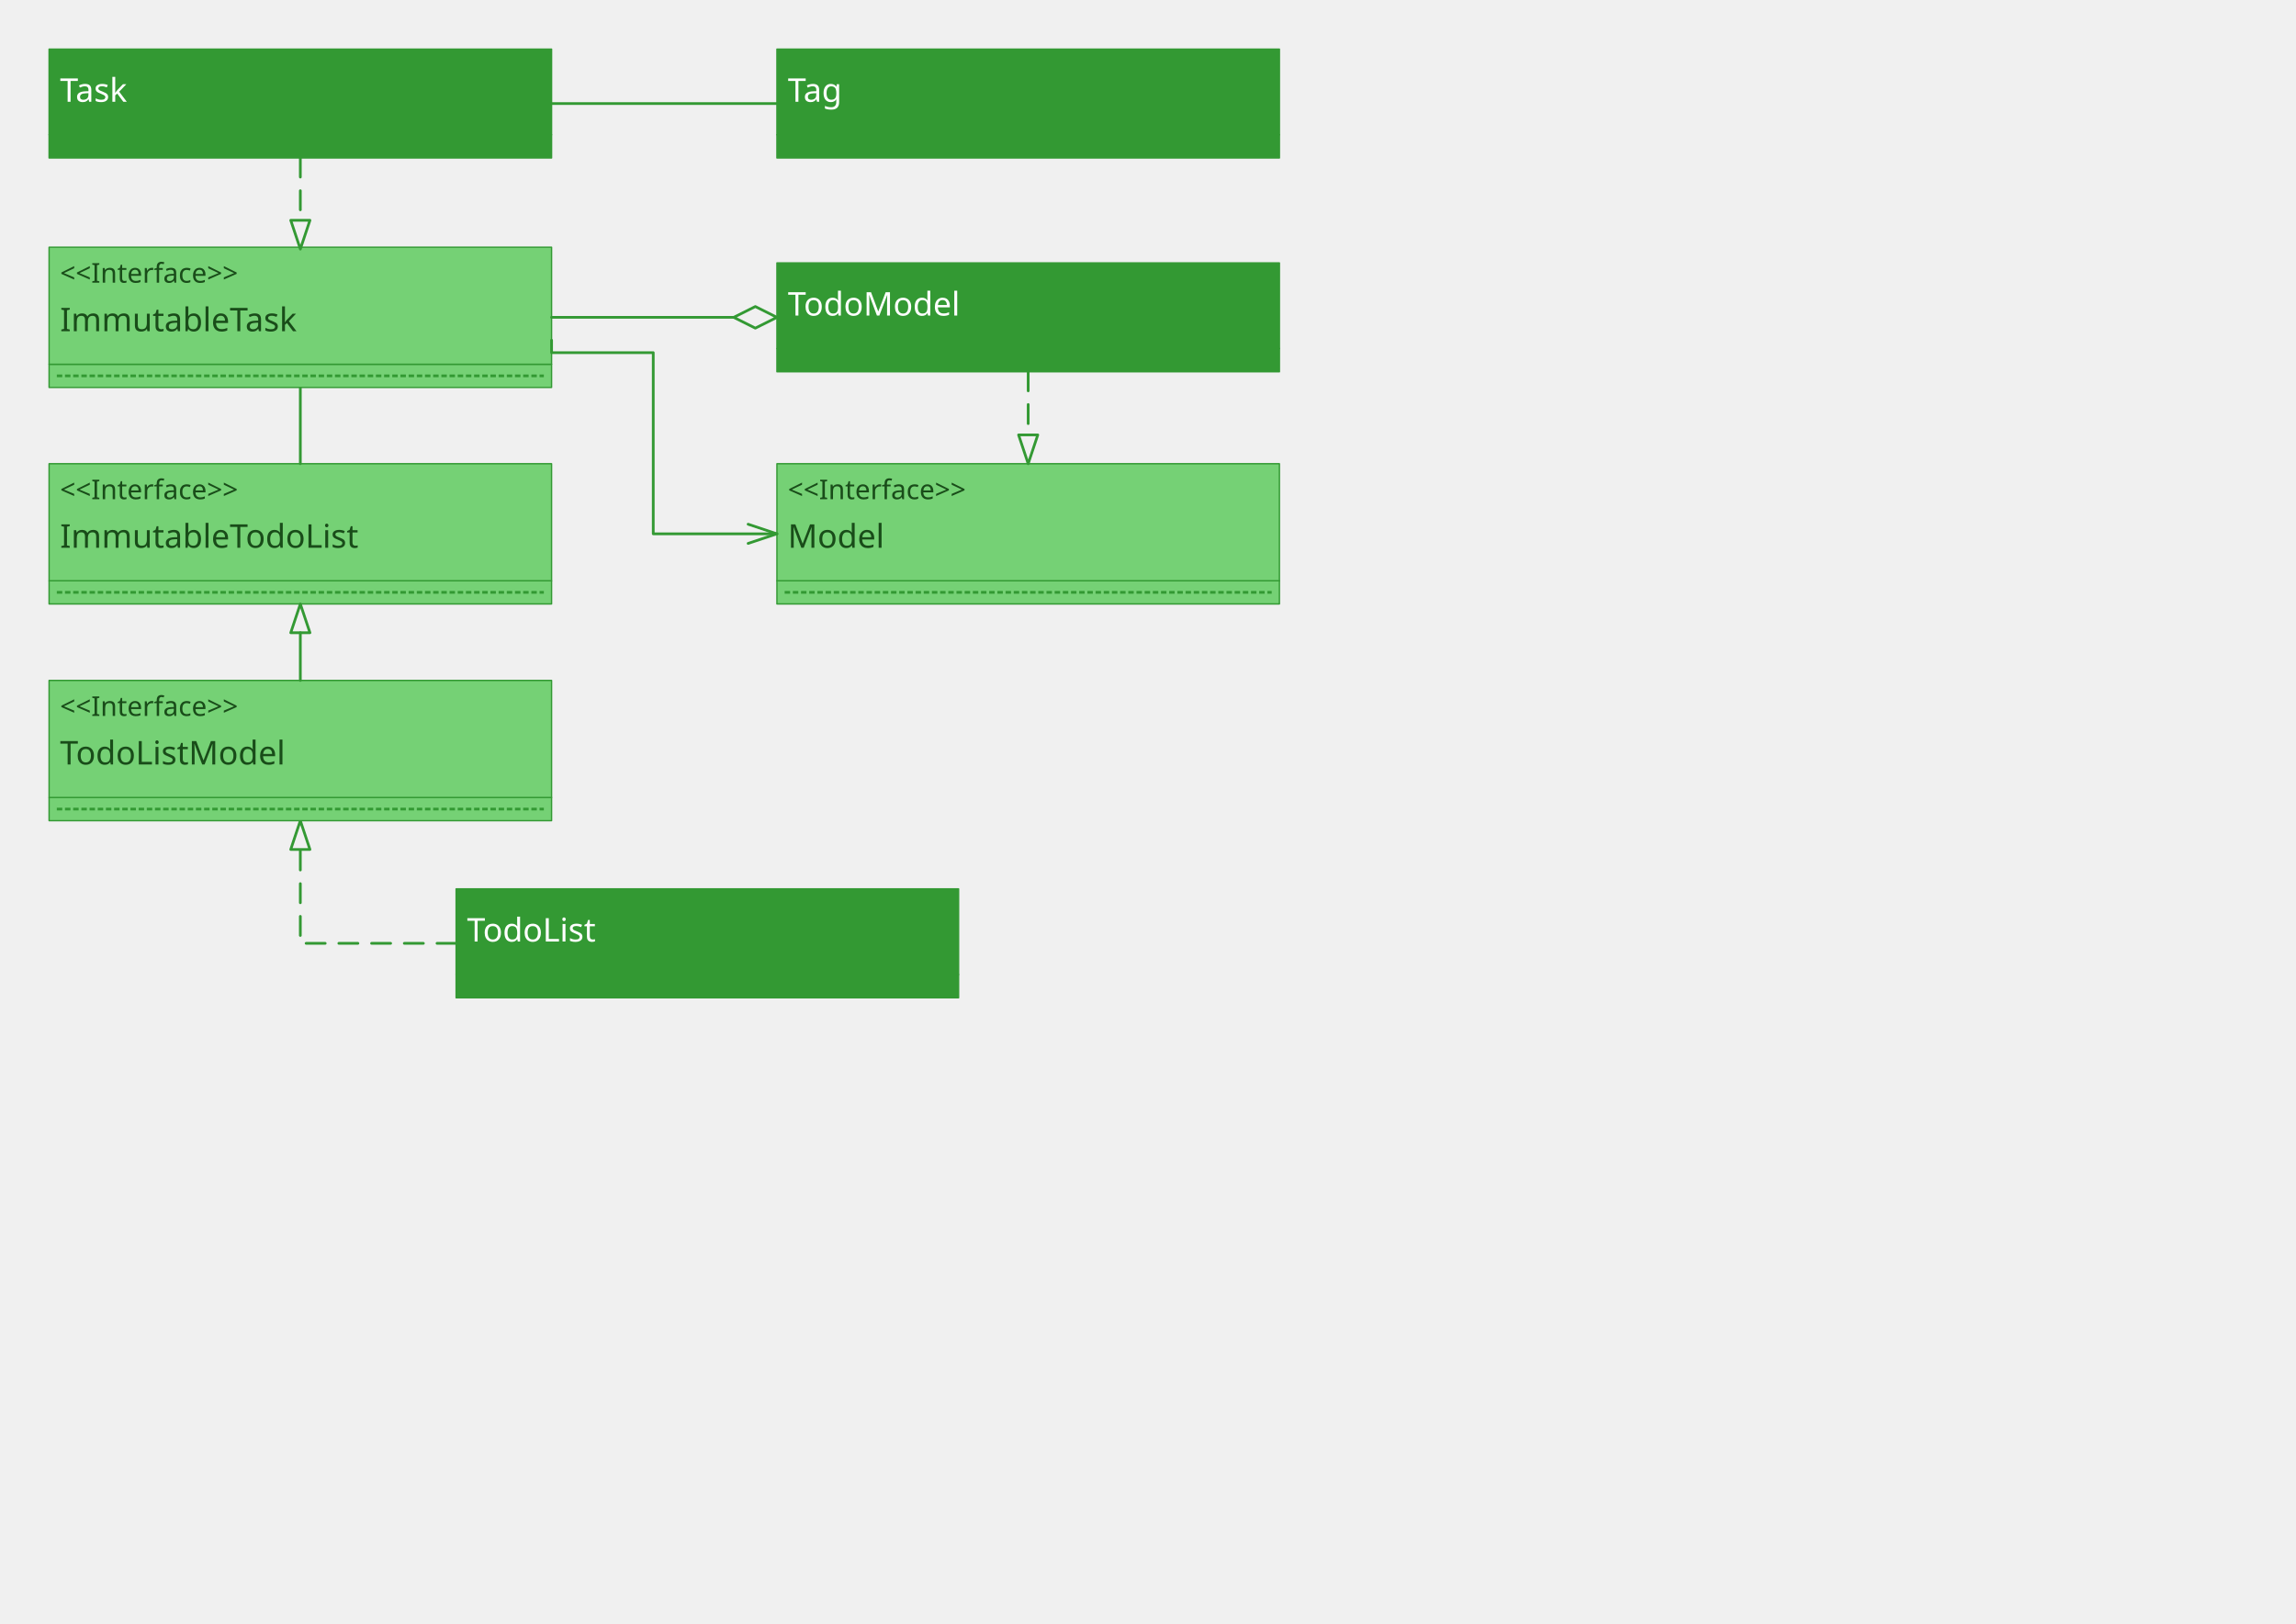
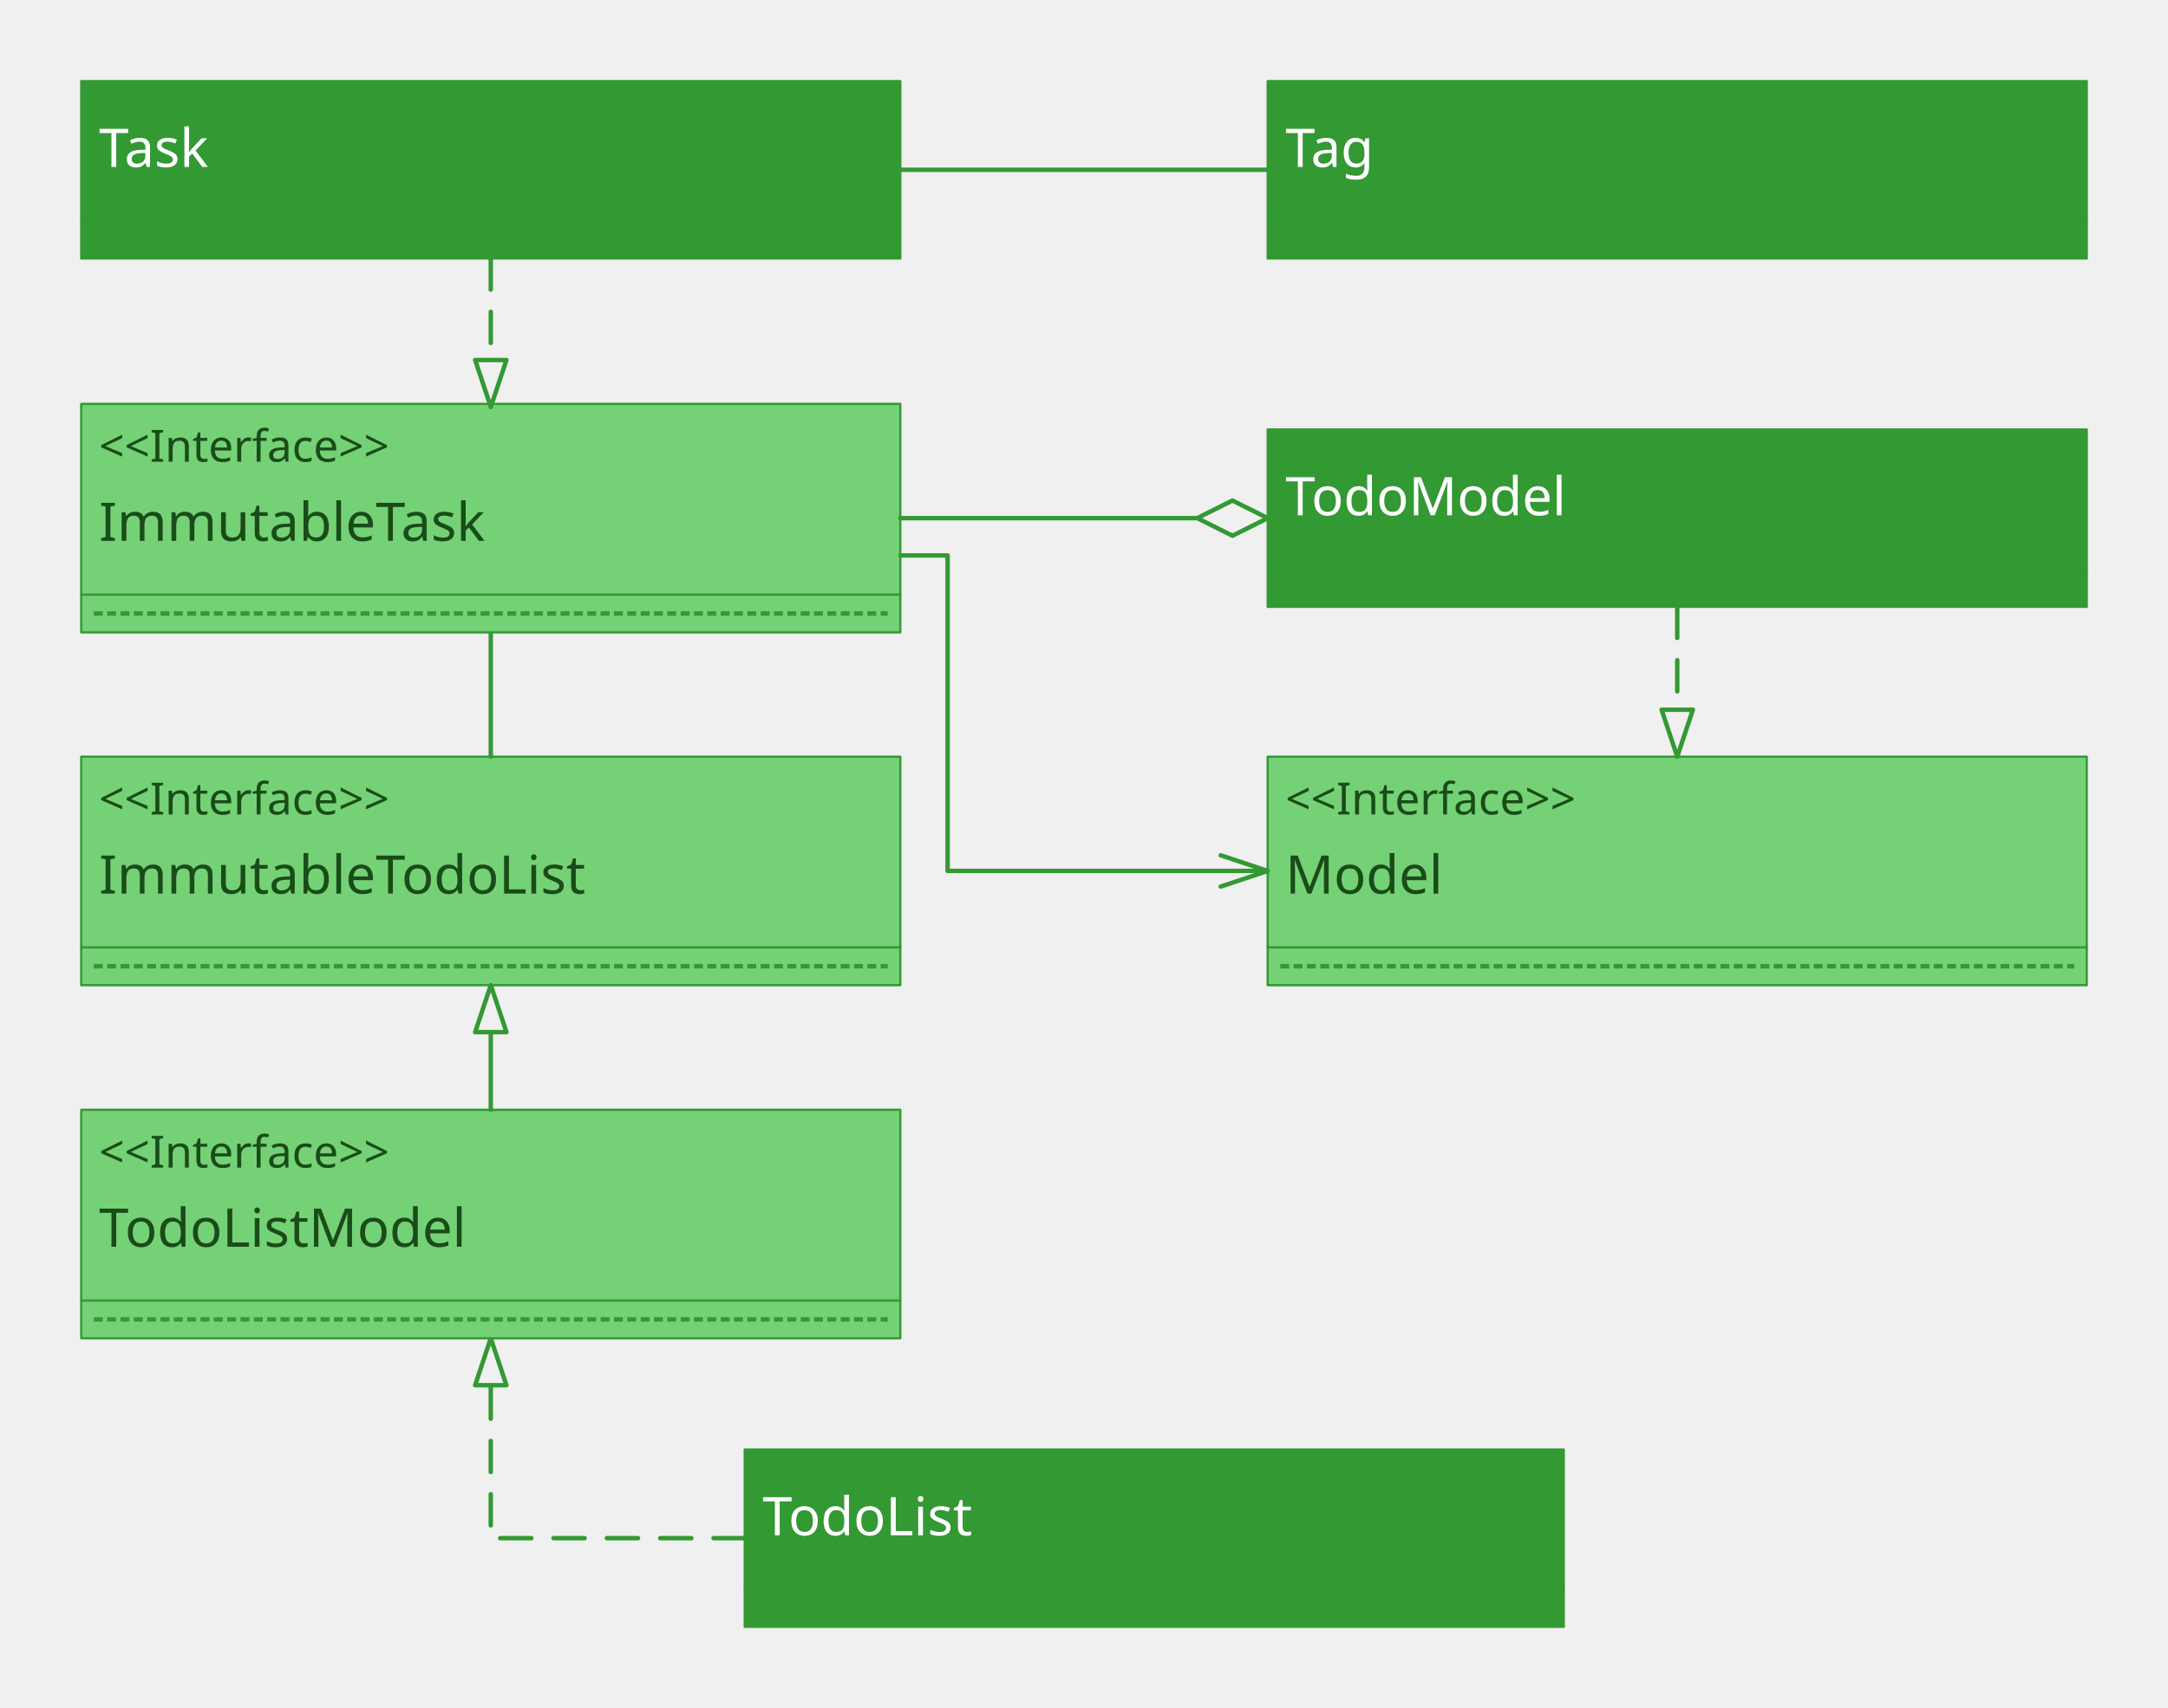
- <svg xmlns="http://www.w3.org/2000/svg" xmlns:xlink="http://www.w3.org/1999/xlink" width="11.693in" height="8.268in" viewBox="0 0 841.89 595.276" xml:space="preserve" color-interpolation-filters="sRGB" class="st14">
+ <svg xmlns="http://www.w3.org/2000/svg" xmlns:xlink="http://www.w3.org/1999/xlink" width="6.773in" height="5.337in" viewBox="0 0 487.634 384.281" xml:space="preserve" color-interpolation-filters="sRGB" class="st14">
  <style type="text/css">
	
		.st1 {fill:#75d175;stroke:#339933;stroke-linecap:round;stroke-linejoin:round;stroke-width:0.5}
		.st2 {fill:#194c19;font-family:Segoe UI;font-size:0.833em}
		.st3 {fill:#194c19;font-family:Segoe UI;font-size:1em}
		.st4 {fill:#339933}
		.st5 {stroke:#339933;stroke-dasharray:2,1;stroke-linecap:butt;stroke-width:1}
		.st6 {fill:#339933;stroke:#339933;stroke-linecap:round;stroke-linejoin:round;stroke-width:0.5}
		.st7 {fill:#ffffff;font-family:Segoe UI;font-size:1em}
		.st8 {marker-end:url(#mrkr14-31);stroke:#339933;stroke-dasharray:7,5;stroke-linecap:round;stroke-linejoin:round;stroke-width:1}
		.st9 {fill:#339933;fill-opacity:1;stroke:#339933;stroke-opacity:1;stroke-width:0.284}
		.st10 {stroke:#339933;stroke-linecap:round;stroke-linejoin:round;stroke-width:1}
		.st11 {marker-start:url(#mrkr22-72);stroke:#339933;stroke-linecap:round;stroke-linejoin:round;stroke-width:1}
		.st12 {marker-end:url(#mrkr12-107);stroke:#339933;stroke-linecap:round;stroke-linejoin:round;stroke-width:1}
		.st13 {marker-end:url(#mrkr14-31);stroke:#339933;stroke-linecap:round;stroke-linejoin:round;stroke-width:1}
		.st14 {fill:none;fill-rule:evenodd;font-size:12px;overflow:visible;stroke-linecap:square;stroke-miterlimit:3}
	
	</style>
  <defs id="Markers">
    <g id="lend14">
      <path d="M 3 -1 L 0 0 L 3 1 L 3 -1 " style="stroke-linecap:round;stroke-linejoin:round;fill:none" />
    </g>
    <marker id="mrkr14-31" class="st9" refX="-10.56" orient="auto" markerUnits="strokeWidth" overflow="visible">
      <use xlink:href="#lend14" transform="scale(-3.52,-3.52) " />
    </marker>
    <g id="lend22">
      <path d="M 0 0 L 2.25 -1.125 L 4.5 0 L 2.25 1.125 L 0 0 " style="stroke-linecap:round;stroke-linejoin:round;fill:none" />
    </g>
    <marker id="mrkr22-72" class="st9" refX="15.48" orient="auto" markerUnits="strokeWidth" overflow="visible">
      <use xlink:href="#lend22" transform="scale(3.52) " />
    </marker>
    <g id="lend12">
      <path d="M 3 1 L 0 0 L 3 -1 " style="stroke-linecap:round;stroke-linejoin:round;fill:none" />
    </g>
    <marker id="mrkr12-107" class="st9" orient="auto" markerUnits="strokeWidth" overflow="visible">
      <use xlink:href="#lend12" transform="scale(-3.52,-3.52) " />
    </marker>
  </defs>
  <g>
-     <g id="group1-1" transform="translate(18,-373.868)">
+     <g id="group1-1" transform="translate(18.25,-162.623)">
      <g id="shape2-2">
-         <path d="M0 595.28 L184.25 595.28 L184.25 586.77 L0 586.77 L0 595.28 Z" class="st1" />
+         <path d="M0 384.28 L184.25 384.28 L184.25 375.78 L0 375.78 L0 384.28 Z" class="st1" />
      </g>
      <g id="shape3-4" transform="translate(0,-8.50394)">
-         <path d="M0 595.28 L184.25 595.28 L184.25 552.37 L0 552.37 L0 595.28 Z" class="st1" />
+         <path d="M0 384.28 L184.25 384.28 L184.25 341.37 L0 341.37 L0 384.28 Z" class="st1" />
      </g>
      <g id="shape4-6" transform="translate(0,-35.4076)">
-         <text x="4" y="592.27" class="st2">&lt;&lt;Interface&gt;&gt;</text>
+         <text x="4" y="381.28" class="st2">&lt;&lt;Interface&gt;&gt;</text>
      </g>
      <g id="shape5-8" transform="translate(175.748,-51.4113)">
				</g>
      <g id="shape1-9">
-         <text x="4" y="574.67" class="st3">ImmutableTodoList</text>
-       </g>
-     </g>
-     <g id="shape7-11" transform="translate(20.8346,-376.703)">
-       <path d="M0 593.86 L178.58 593.86 L0 593.86 Z" class="st4" />
-       <path d="M0 593.86 L178.58 593.86" class="st5" />
-     </g>
-     <g id="group15-14" transform="translate(167.244,-229.495)">
+         <text x="4" y="363.68" class="st3">ImmutableTodoList</text>
+       </g>
+     </g>
+     <g id="shape7-11" transform="translate(21.0846,-165.458)">
+       <path d="M0 382.86 L178.58 382.86 L0 382.86 Z" class="st4" />
+       <path d="M0 382.86 L178.58 382.86" class="st5" />
+     </g>
+     <g id="group15-14" transform="translate(167.494,-18.25)">
      <g id="shape16-15">
-         <path d="M0 595.28 L184.25 595.28 L184.25 586.77 L0 586.77 L0 595.28 Z" class="st6" />
+         <path d="M0 384.28 L184.25 384.28 L184.25 375.78 L0 375.78 L0 384.28 Z" class="st6" />
      </g>
      <g id="shape17-17" transform="translate(0,-8.50394)">
-         <path d="M0 595.28 L184.25 595.28 L184.25 563.87 L0 563.87 L0 595.28 Z" class="st6" />
+         <path d="M0 384.28 L184.25 384.28 L184.25 352.88 L0 352.88 L0 384.28 Z" class="st6" />
      </g>
      <g id="shape19-19" transform="translate(175.748,-39.9076)">
				</g>
      <g id="shape15-20">
-         <text x="4" y="574.67" class="st7">TodoList</text>
-       </g>
-     </g>
-     <g id="shape21-22" transform="translate(170.079,-232.33)">
-       <path d="M0 593.86 L178.58 593.86 L0 593.86 Z" class="st4" />
-       <path d="M0 593.86 L178.58 593.86" class="st5" />
-     </g>
-     <g id="group48-25" transform="translate(167.244,-249.449)">
+         <text x="4" y="363.68" class="st7">TodoList</text>
+       </g>
+     </g>
+     <g id="shape21-22" transform="translate(170.329,-21.0846)">
+       <path d="M0 382.86 L178.58 382.86 L0 382.86 Z" class="st4" />
+       <path d="M0 382.86 L178.58 382.86" class="st5" />
+     </g>
+     <g id="group48-25" transform="translate(167.494,-38.2038)">
      <g id="shape48-26">
-         <path d="M0 595.28 L-57.12 595.28 L-57.12 560.87" class="st8" />
-       </g>
-     </g>
-     <g id="group53-32" transform="translate(103.039,-453.238)">
+         <path d="M0 384.28 L-57.12 384.28 L-57.12 349.87" class="st8" />
+       </g>
+     </g>
+     <g id="group53-32" transform="translate(103.289,-241.993)">
      <g id="shape53-33">
-         <path d="M7.09 595.28 L7.09 623.23" class="st10" />
-       </g>
-     </g>
-     <g id="group58-36" transform="translate(18,-453.238)">
+         <path d="M7.09 384.28 L7.09 412.24" class="st10" />
+       </g>
+     </g>
+     <g id="group58-36" transform="translate(18.25,-241.993)">
      <g id="shape59-37">
-         <path d="M0 595.28 L184.25 595.28 L184.25 586.77 L0 586.77 L0 595.28 Z" class="st1" />
+         <path d="M0 384.28 L184.25 384.28 L184.25 375.78 L0 375.78 L0 384.28 Z" class="st1" />
      </g>
      <g id="shape60-39" transform="translate(0,-8.50394)">
-         <path d="M0 595.28 L184.25 595.28 L184.25 552.37 L0 552.37 L0 595.28 Z" class="st1" />
+         <path d="M0 384.28 L184.25 384.28 L184.25 341.37 L0 341.37 L0 384.28 Z" class="st1" />
      </g>
      <g id="shape61-41" transform="translate(0,-35.4076)">
-         <text x="4" y="592.27" class="st2">&lt;&lt;Interface&gt;&gt;</text>
+         <text x="4" y="381.28" class="st2">&lt;&lt;Interface&gt;&gt;</text>
      </g>
      <g id="shape62-43" transform="translate(175.748,-51.4113)">
				</g>
      <g id="shape58-44">
-         <text x="4" y="574.67" class="st3">ImmutableTask</text>
-       </g>
-     </g>
-     <g id="shape63-46" transform="translate(20.8346,-456.073)">
-       <path d="M0 593.86 L178.58 593.86 L0 593.86 Z" class="st4" />
-       <path d="M0 593.86 L178.58 593.86" class="st5" />
-     </g>
-     <g id="group64-49" transform="translate(18,-537.368)">
+         <text x="4" y="363.68" class="st3">ImmutableTask</text>
+       </g>
+     </g>
+     <g id="shape63-46" transform="translate(21.0846,-244.828)">
+       <path d="M0 382.86 L178.58 382.86 L0 382.86 Z" class="st4" />
+       <path d="M0 382.86 L178.58 382.86" class="st5" />
+     </g>
+     <g id="group64-49" transform="translate(18.25,-326.123)">
      <g id="shape65-50">
-         <path d="M0 595.28 L184.25 595.28 L184.25 586.77 L0 586.77 L0 595.28 Z" class="st6" />
+         <path d="M0 384.28 L184.25 384.28 L184.25 375.78 L0 375.78 L0 384.28 Z" class="st6" />
      </g>
      <g id="shape66-52" transform="translate(0,-8.50394)">
-         <path d="M0 595.28 L184.25 595.28 L184.25 563.87 L0 563.87 L0 595.28 Z" class="st6" />
+         <path d="M0 384.28 L184.25 384.28 L184.25 352.88 L0 352.88 L0 384.28 Z" class="st6" />
      </g>
      <g id="shape68-54" transform="translate(175.748,-39.9076)">
				</g>
      <g id="shape64-55">
-         <text x="4" y="574.67" class="st7">Task</text>
-       </g>
-     </g>
-     <g id="shape69-57" transform="translate(20.8346,-540.203)">
-       <path d="M0 593.86 L178.58 593.86 L0 593.86 Z" class="st4" />
-       <path d="M0 593.86 L178.58 593.86" class="st5" />
-     </g>
-     <g id="group70-60" transform="translate(103.039,-537.368)">
+         <text x="4" y="363.68" class="st7">Task</text>
+       </g>
+     </g>
+     <g id="shape69-57" transform="translate(21.0846,-328.958)">
+       <path d="M0 382.86 L178.58 382.86 L0 382.86 Z" class="st4" />
+       <path d="M0 382.86 L178.58 382.86" class="st5" />
+     </g>
+     <g id="group70-60" transform="translate(103.289,-326.123)">
      <g id="shape70-61">
-         <path d="M7.09 595.28 L7.09 618.12" class="st8" />
-       </g>
-     </g>
-     <g id="group85-66" transform="translate(284.882,-471.857)">
+         <path d="M7.09 384.28 L7.09 407.13" class="st8" />
+       </g>
+     </g>
+     <g id="group85-66" transform="translate(285.132,-260.612)">
      <g id="shape85-67">
-         <path d="M-15.48 588.19 L-15.84 588.19 L-82.63 588.19" class="st11" />
-       </g>
-     </g>
-     <g id="group90-73" transform="translate(284.882,-537.368)">
+         <path d="M-15.48 377.19 L-15.84 377.19 L-82.63 377.19" class="st11" />
+       </g>
+     </g>
+     <g id="group90-73" transform="translate(285.132,-326.123)">
      <g id="shape91-74">
-         <path d="M0 595.28 L184.25 595.28 L184.25 586.77 L0 586.77 L0 595.28 Z" class="st6" />
+         <path d="M0 384.28 L184.25 384.28 L184.25 375.78 L0 375.78 L0 384.28 Z" class="st6" />
      </g>
      <g id="shape92-76" transform="translate(0,-8.50394)">
-         <path d="M0 595.28 L184.25 595.28 L184.25 563.87 L0 563.87 L0 595.28 Z" class="st6" />
+         <path d="M0 384.28 L184.25 384.28 L184.25 352.88 L0 352.88 L0 384.28 Z" class="st6" />
      </g>
      <g id="shape94-78" transform="translate(175.748,-39.9076)">
				</g>
      <g id="shape90-79">
-         <text x="4" y="574.67" class="st7">Tag</text>
-       </g>
-     </g>
-     <g id="shape95-81" transform="translate(287.717,-540.203)">
-       <path d="M0 593.86 L178.58 593.86 L0 593.86 Z" class="st4" />
-       <path d="M0 593.86 L178.58 593.86" class="st5" />
-     </g>
-     <g id="group120-84" transform="translate(202.252,-550.235)">
+         <text x="4" y="363.68" class="st7">Tag</text>
+       </g>
+     </g>
+     <g id="shape95-81" transform="translate(287.967,-328.958)">
+       <path d="M0 382.86 L178.58 382.86 L0 382.86 Z" class="st4" />
+       <path d="M0 382.86 L178.58 382.86" class="st5" />
+     </g>
+     <g id="group120-84" transform="translate(202.502,-338.99)">
      <g id="shape120-85">
-         <path d="M0 588.19 L82.63 588.19" class="st10" />
-       </g>
-     </g>
-     <g id="group125-88" transform="translate(284.882,-373.868)">
+         <path d="M0 377.19 L82.63 377.19" class="st10" />
+       </g>
+     </g>
+     <g id="group125-88" transform="translate(285.132,-162.623)">
      <g id="shape126-89">
-         <path d="M0 595.28 L184.25 595.28 L184.25 586.77 L0 586.77 L0 595.28 Z" class="st1" />
+         <path d="M0 384.28 L184.25 384.28 L184.25 375.78 L0 375.78 L0 384.28 Z" class="st1" />
      </g>
      <g id="shape127-91" transform="translate(0,-8.50394)">
-         <path d="M0 595.28 L184.25 595.28 L184.25 552.37 L0 552.37 L0 595.28 Z" class="st1" />
+         <path d="M0 384.28 L184.25 384.28 L184.25 341.37 L0 341.37 L0 384.28 Z" class="st1" />
      </g>
      <g id="shape128-93" transform="translate(0,-35.4076)">
-         <text x="4" y="592.27" class="st2">&lt;&lt;Interface&gt;&gt;</text>
+         <text x="4" y="381.28" class="st2">&lt;&lt;Interface&gt;&gt;</text>
      </g>
      <g id="shape129-95" transform="translate(175.748,-51.4113)">
				</g>
      <g id="shape125-96">
-         <text x="4" y="574.67" class="st3">Model</text>
-       </g>
-     </g>
-     <g id="shape130-98" transform="translate(287.717,-376.703)">
-       <path d="M0 593.86 L178.58 593.86 L0 593.86 Z" class="st4" />
-       <path d="M0 593.86 L178.58 593.86" class="st5" />
-     </g>
-     <g id="group131-101" transform="translate(202.252,-470.551)">
+         <text x="4" y="363.68" class="st3">Model</text>
+       </g>
+     </g>
+     <g id="shape130-98" transform="translate(287.967,-165.458)">
+       <path d="M0 382.86 L178.58 382.86 L0 382.86 Z" class="st4" />
+       <path d="M0 382.86 L178.58 382.86" class="st5" />
+     </g>
+     <g id="group131-101" transform="translate(202.502,-259.306)">
      <g id="shape131-102">
-         <path d="M0 595.28 L0 599.83 L37.28 599.83 L37.28 666.25 L82.63 666.25" class="st12" />
-       </g>
-     </g>
-     <g id="group136-108" transform="translate(18,-294.415)">
+         <path d="M0 384.28 L10.63 384.28 L10.63 455.26 L82.63 455.26" class="st12" />
+       </g>
+     </g>
+     <g id="group136-108" transform="translate(18.25,-83.1705)">
      <g id="shape137-109">
-         <path d="M0 595.28 L184.25 595.28 L184.25 586.77 L0 586.77 L0 595.28 Z" class="st1" />
+         <path d="M0 384.28 L184.25 384.28 L184.25 375.78 L0 375.78 L0 384.28 Z" class="st1" />
      </g>
      <g id="shape138-111" transform="translate(0,-8.50394)">
-         <path d="M0 595.28 L184.25 595.28 L184.25 552.37 L0 552.37 L0 595.28 Z" class="st1" />
+         <path d="M0 384.28 L184.25 384.28 L184.25 341.37 L0 341.37 L0 384.28 Z" class="st1" />
      </g>
      <g id="shape139-113" transform="translate(0,-35.4076)">
-         <text x="4" y="592.27" class="st2">&lt;&lt;Interface&gt;&gt;</text>
+         <text x="4" y="381.28" class="st2">&lt;&lt;Interface&gt;&gt;</text>
      </g>
      <g id="shape140-115" transform="translate(175.748,-51.4113)">
				</g>
      <g id="shape136-116">
-         <text x="4" y="574.67" class="st3">TodoListModel</text>
-       </g>
-     </g>
-     <g id="shape141-118" transform="translate(20.8346,-297.25)">
-       <path d="M0 593.86 L178.58 593.86 L0 593.86 Z" class="st4" />
-       <path d="M0 593.86 L178.58 593.86" class="st5" />
-     </g>
-     <g id="group142-121" transform="translate(103.039,-345.827)">
+         <text x="4" y="363.68" class="st3">TodoListModel</text>
+       </g>
+     </g>
+     <g id="shape141-118" transform="translate(21.0846,-86.0051)">
+       <path d="M0 382.86 L178.58 382.86 L0 382.86 Z" class="st4" />
+       <path d="M0 382.86 L178.58 382.86" class="st5" />
+     </g>
+     <g id="group142-121" transform="translate(103.289,-134.582)">
      <g id="shape142-122">
-         <path d="M7.09 595.28 L7.09 577.79" class="st13" />
-       </g>
-     </g>
-     <g id="group147-127" transform="translate(284.882,-458.99)">
+         <path d="M7.09 384.28 L7.09 366.8" class="st13" />
+       </g>
+     </g>
+     <g id="group147-127" transform="translate(285.132,-247.745)">
      <g id="shape148-128">
-         <path d="M0 595.28 L184.25 595.28 L184.25 586.77 L0 586.77 L0 595.28 Z" class="st6" />
+         <path d="M0 384.28 L184.25 384.28 L184.25 375.78 L0 375.78 L0 384.28 Z" class="st6" />
      </g>
      <g id="shape149-130" transform="translate(0,-8.50394)">
-         <path d="M0 595.28 L184.25 595.28 L184.25 563.87 L0 563.87 L0 595.28 Z" class="st6" />
+         <path d="M0 384.28 L184.25 384.28 L184.25 352.88 L0 352.88 L0 384.28 Z" class="st6" />
      </g>
      <g id="shape151-132" transform="translate(175.748,-39.9076)">
				</g>
      <g id="shape147-133">
-         <text x="4" y="574.67" class="st7">TodoModel</text>
-       </g>
-     </g>
-     <g id="shape152-135" transform="translate(287.717,-461.825)">
-       <path d="M0 593.86 L178.58 593.86 L0 593.86 Z" class="st4" />
-       <path d="M0 593.86 L178.58 593.86" class="st5" />
-     </g>
-     <g id="group155-138" transform="translate(369.921,-458.99)">
+         <text x="4" y="363.68" class="st7">TodoModel</text>
+       </g>
+     </g>
+     <g id="shape152-135" transform="translate(287.967,-250.58)">
+       <path d="M0 382.86 L178.58 382.86 L0 382.86 Z" class="st4" />
+       <path d="M0 382.86 L178.58 382.86" class="st5" />
+     </g>
+     <g id="group155-138" transform="translate(370.171,-247.745)">
      <g id="shape155-139">
-         <path d="M7.09 595.28 L7.09 618.43" class="st8" />
+         <path d="M7.09 384.28 L7.09 407.43" class="st8" />
      </g>
    </g>
  </g>
</svg>
